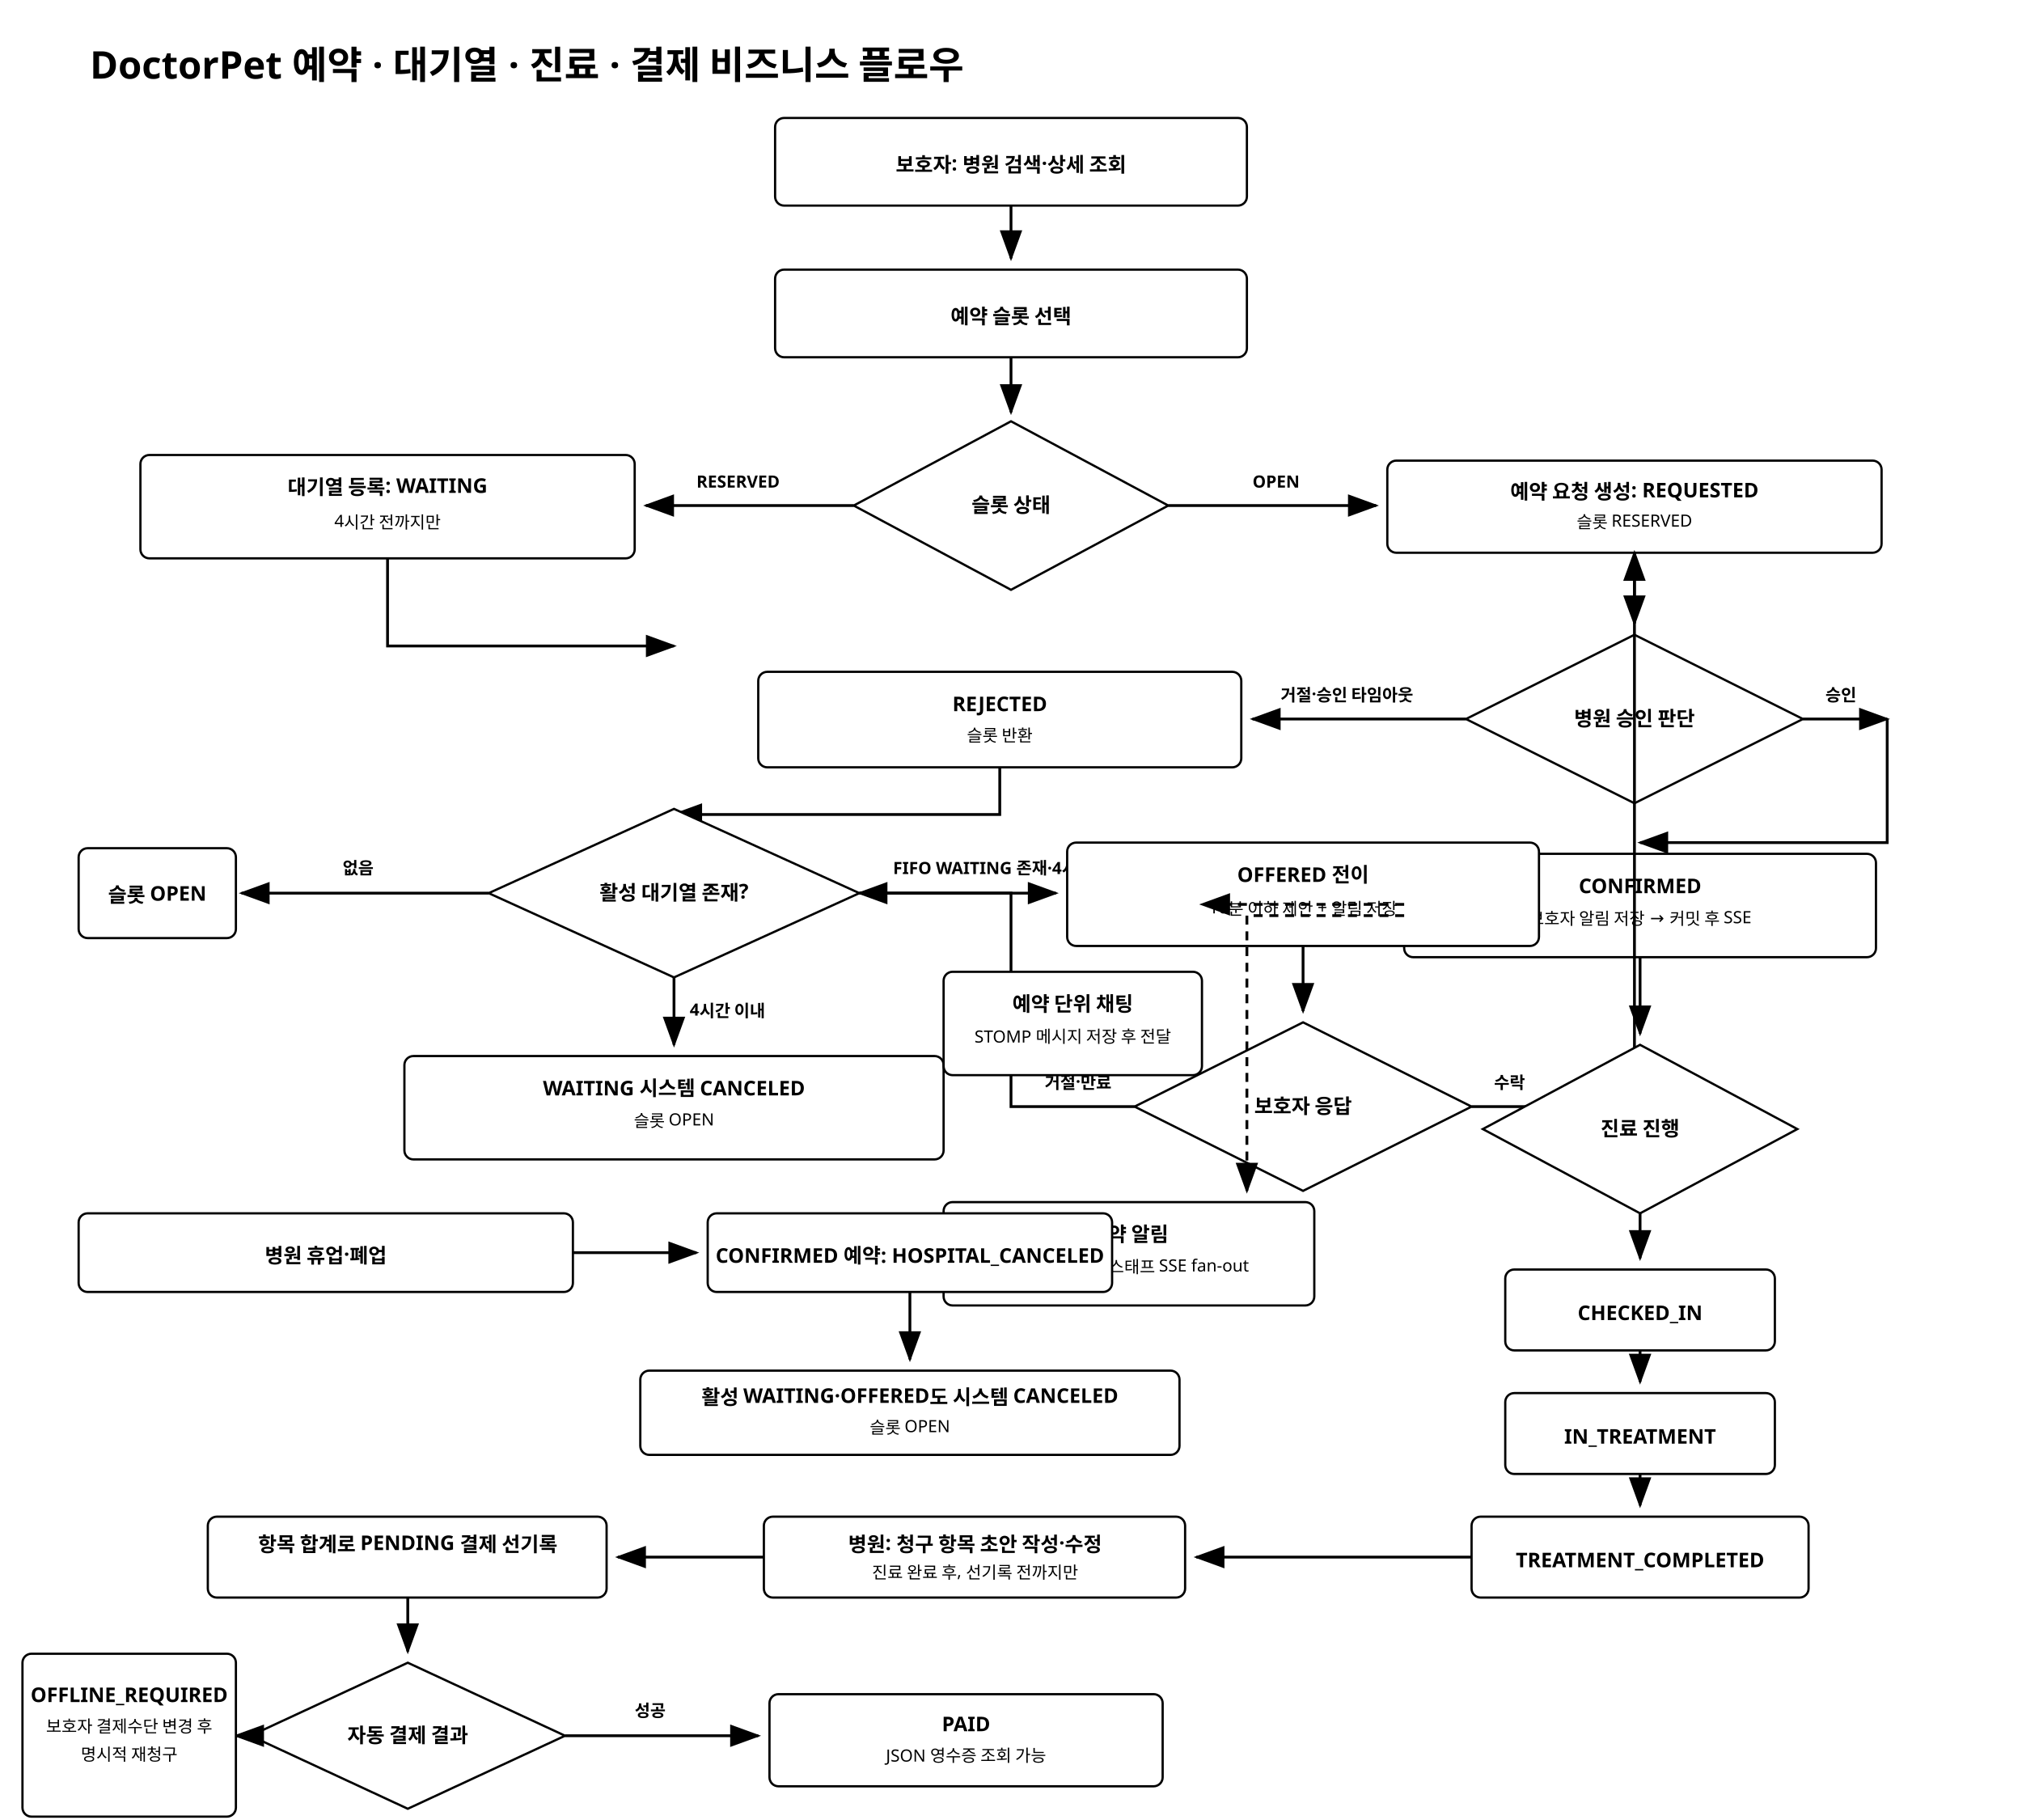
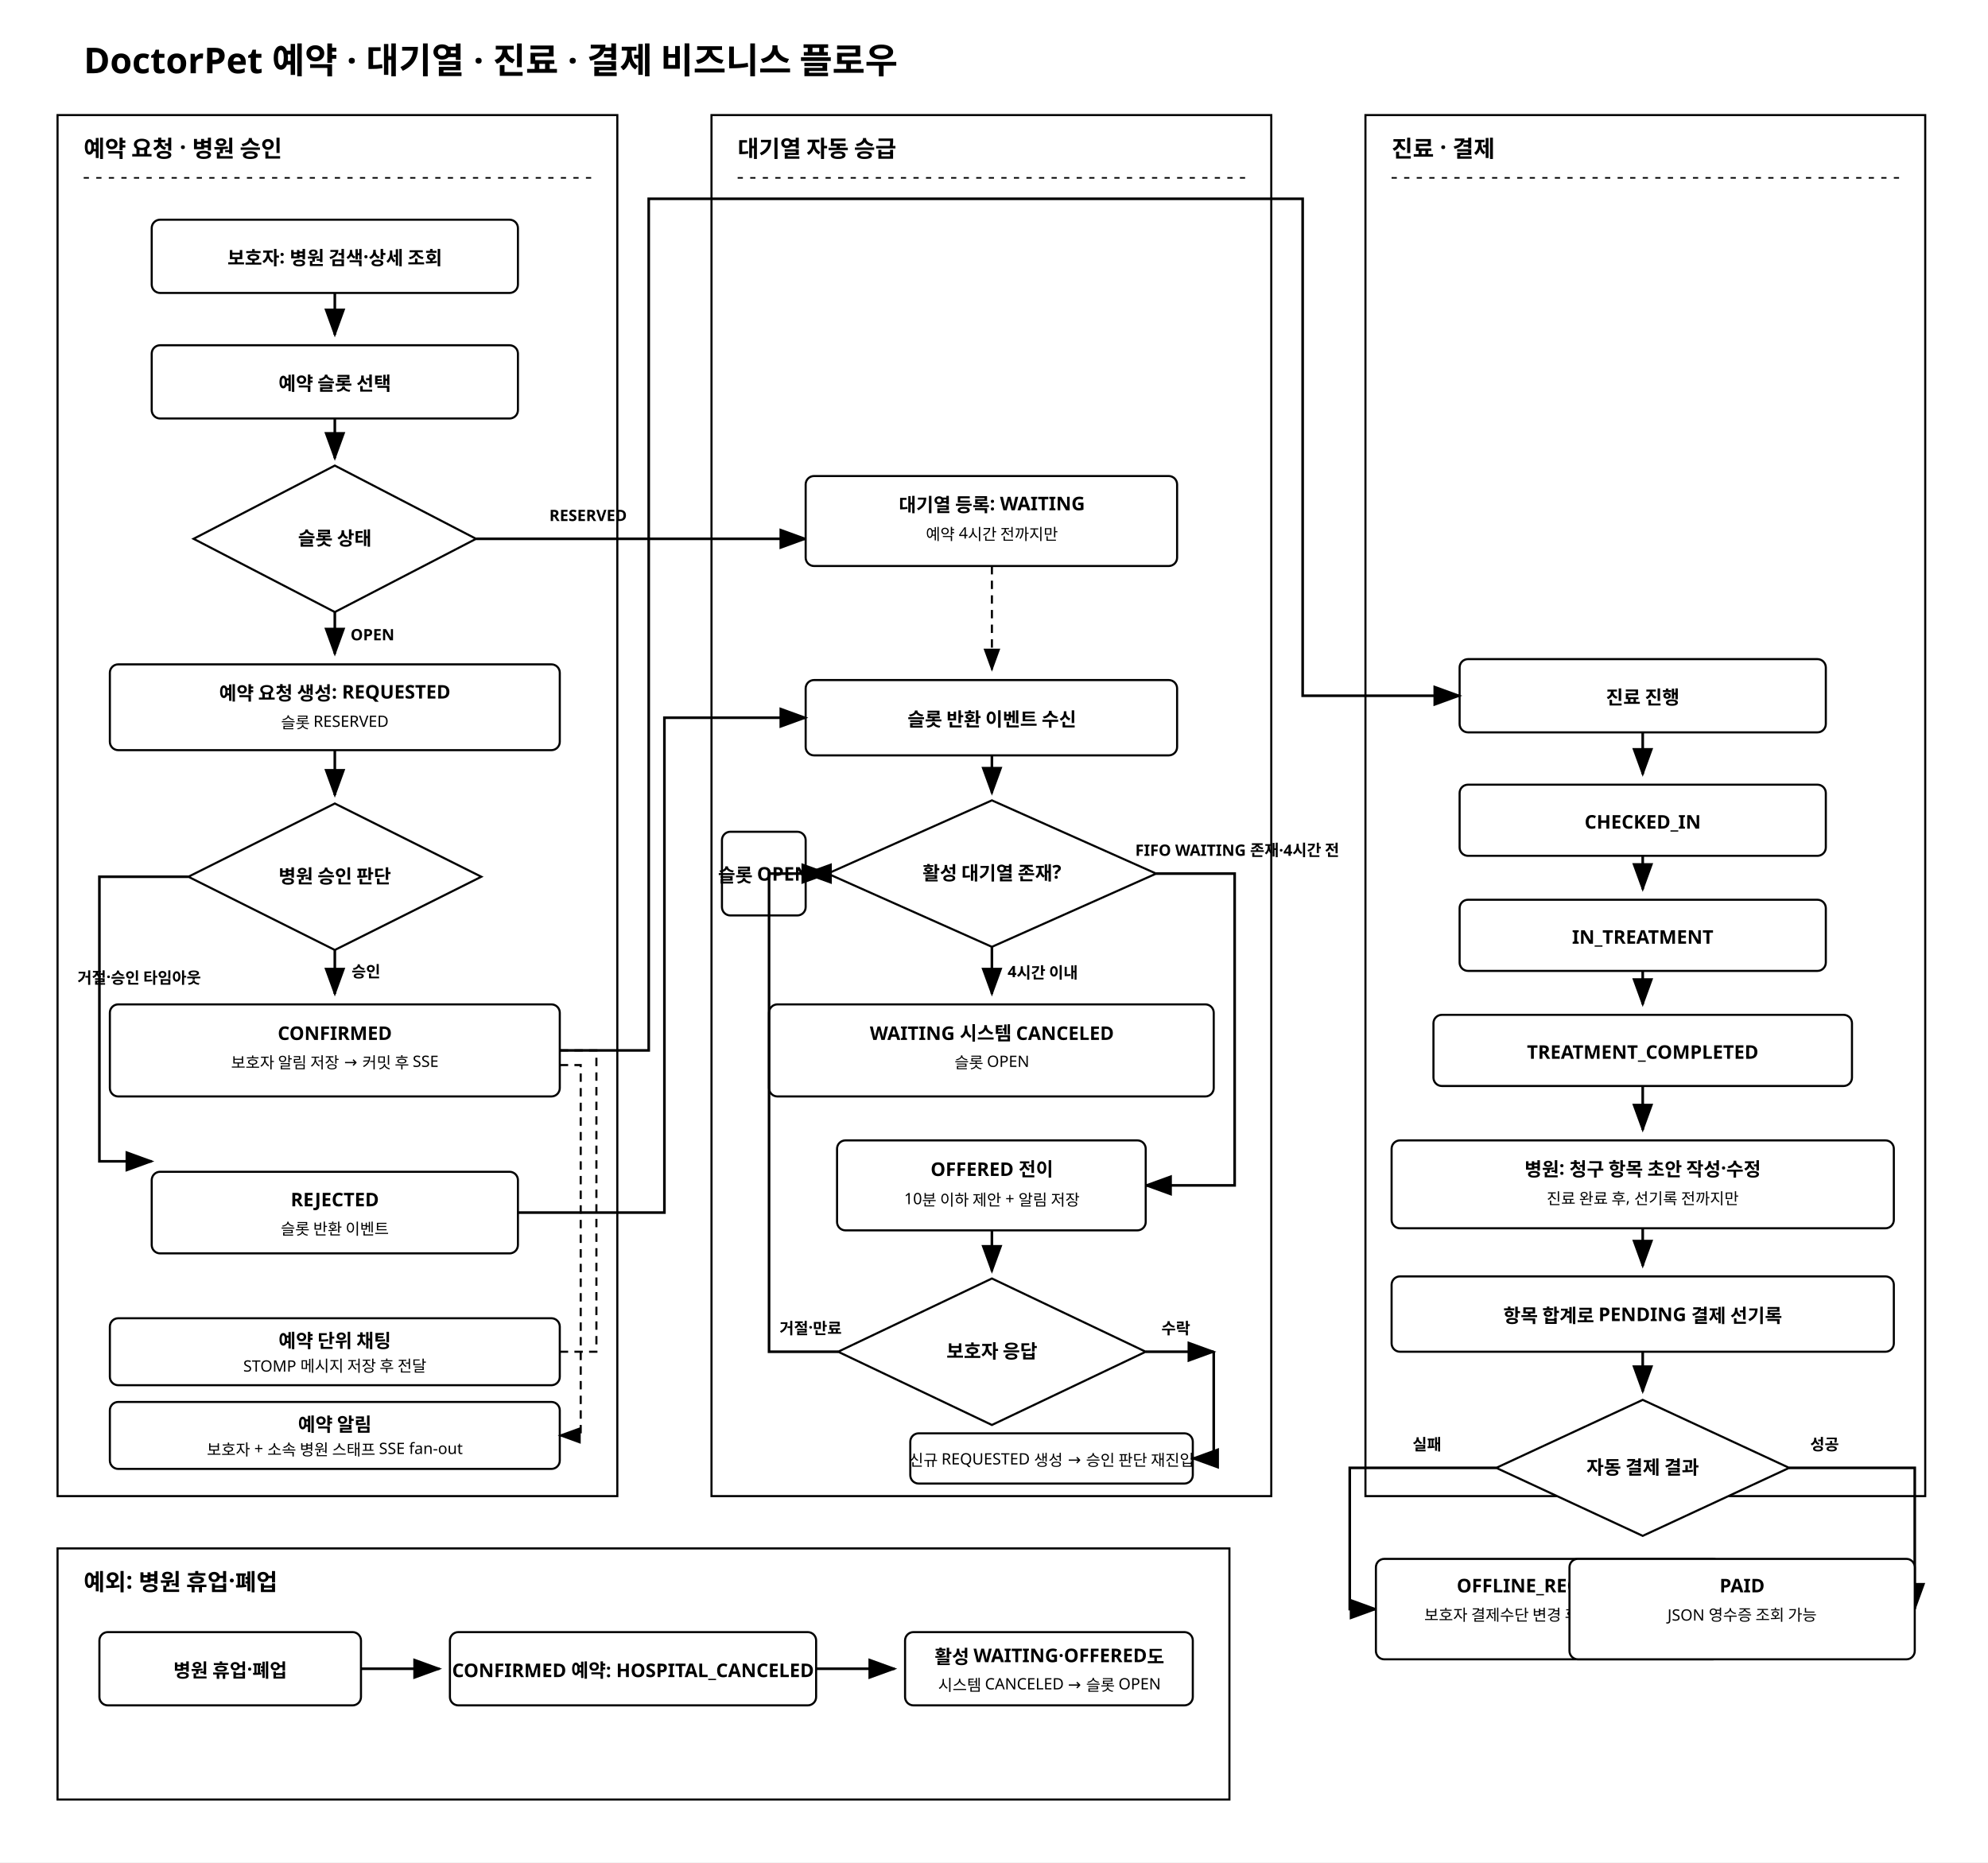
- <svg xmlns="http://www.w3.org/2000/svg" width="1800" height="1620" viewBox="0 0 1800 1620" role="img" aria-labelledby="title desc">
+ <svg xmlns="http://www.w3.org/2000/svg" width="1900" height="1780" viewBox="0 0 1900 1780" role="img" aria-labelledby="title desc">
  <defs>
    <style>
-       .title{font:700 34px 'Malgun Gothic','Noto Sans KR',sans-serif;fill:#000}.text{font:600 18px 'Malgun Gothic','Noto Sans KR',sans-serif;fill:#000;text-anchor:middle}.sub{font:500 15px 'Malgun Gothic','Noto Sans KR',sans-serif;fill:#000;text-anchor:middle}.label{font:600 15px 'Malgun Gothic','Noto Sans KR',sans-serif;fill:#000}.box{fill:#fff;stroke:#000;stroke-width:2}.decision{fill:#fff;stroke:#000;stroke-width:2}.edge{stroke:#000;stroke-width:2.5;fill:none;marker-end:url(#arrow)}.dashed{stroke:#000;stroke-width:2.5;stroke-dasharray:8 6;fill:none;marker-end:url(#arrow)}
+       .title{font:700 34px 'Malgun Gothic','Noto Sans KR',sans-serif;fill:#000}.lane{font:700 22px 'Malgun Gothic','Noto Sans KR',sans-serif;fill:#000}.text{font:600 18px 'Malgun Gothic','Noto Sans KR',sans-serif;fill:#000;text-anchor:middle}.sub{font:500 15px 'Malgun Gothic','Noto Sans KR',sans-serif;fill:#000;text-anchor:middle}.label{font:600 15px 'Malgun Gothic','Noto Sans KR',sans-serif;fill:#000}.box{fill:#fff;stroke:#000;stroke-width:2}.decision{fill:#fff;stroke:#000;stroke-width:2}.edge{stroke:#000;stroke-width:2.5;fill:none;marker-end:url(#arrow)}.dashed{stroke:#000;stroke-width:2;stroke-dasharray:8 6;fill:none;marker-end:url(#arrow)}.guide{stroke:#000;stroke-width:1.5;stroke-dasharray:5 7;fill:none}
    </style>
    <marker id="arrow" markerWidth="12" markerHeight="12" refX="10" refY="4" orient="auto">
      <path d="M0,0 L11,4 L0,8 Z" fill="#000" />
    </marker>
  </defs>
-   <rect width="1800" height="1620" fill="#fff" />
+   <rect width="1900" height="1780" fill="#fff" />
  <text x="80" y="70" class="title">DoctorPet 예약 · 대기열 · 진료 · 결제 비즈니스 플로우</text>
-   <rect x="690" y="105" width="420" height="78" rx="8" class="box" />
-   <text x="900" y="153" class="text">보호자: 병원 검색·상세 조회</text>
-   <path d="M900 183V230" class="edge" />
-   <rect x="690" y="240" width="420" height="78" rx="8" class="box" />
-   <text x="900" y="288" class="text">예약 슬롯 선택</text>
-   <path d="M900 318V367" class="edge" />
-   <polygon points="900,375 1040,450 900,525 760,450" class="decision" />
-   <text x="900" y="456" class="text">슬롯 상태</text>
-   <path d="M1040 450H1225" class="edge" />
-   <text x="1115" y="434" class="label">OPEN</text>
-   <rect x="1235" y="410" width="440" height="82" rx="8" class="box" />
-   <text x="1455" y="444" class="text">예약 요청 생성: REQUESTED</text>
-   <text x="1455" y="470" class="sub">슬롯 RESERVED</text>
-   <path d="M760 450H575" class="edge" />
-   <text x="620" y="434" class="label">RESERVED</text>
-   <rect x="125" y="405" width="440" height="92" rx="8" class="box" />
-   <text x="345" y="440" class="text">대기열 등록: WAITING</text>
-   <text x="345" y="469" class="sub">4시간 전까지만</text>
-   <path d="M1455 492V555" class="edge" />
-   <polygon points="1455,565 1605,640 1455,715 1305,640" class="decision" />
-   <text x="1455" y="646" class="text">병원 승인 판단</text>
-   <path d="M1305 640H1115" class="edge" />
-   <text x="1140" y="624" class="label">거절·승인 타임아웃</text>
-   <rect x="675" y="598" width="430" height="85" rx="8" class="box" />
-   <text x="890" y="633" class="text">REJECTED</text>
-   <text x="890" y="660" class="sub">슬롯 반환</text>
-   <path d="M1605 640H1680" class="edge" />
-   <text x="1625" y="624" class="label">승인</text>
-   <path d="M1680 640V750H1460" class="edge" />
-   <rect x="1250" y="760" width="420" height="92" rx="8" class="box" />
-   <text x="1460" y="795" class="text">CONFIRMED</text>
-   <text x="1460" y="823" class="sub">보호자 알림 저장 → 커밋 후 SSE</text>
-   <path d="M345 497V575H600" class="edge" />
-   <path d="M890 683V725H600" class="edge" />
-   <polygon points="600,720 765,795 600,870 435,795" class="decision" />
-   <text x="600" y="801" class="text">활성 대기열 존재?</text>
-   <path d="M435 795H215" class="edge" />
-   <text x="305" y="778" class="label">없음</text>
-   <rect x="70" y="755" width="140" height="80" rx="8" class="box" />
-   <text x="140" y="803" class="text">슬롯 OPEN</text>
-   <path d="M600 870V930" class="edge" />
-   <text x="614" y="904" class="label">4시간 이내</text>
-   <rect x="360" y="940" width="480" height="92" rx="8" class="box" />
-   <text x="600" y="975" class="text">WAITING 시스템 CANCELED</text>
-   <text x="600" y="1003" class="sub">슬롯 OPEN</text>
-   <path d="M765 795H940" class="edge" />
-   <text x="795" y="778" class="label">FIFO WAITING 존재·4시간 전</text>
-   <rect x="950" y="750" width="420" height="92" rx="8" class="box" />
-   <text x="1160" y="785" class="text">OFFERED 전이</text>
-   <text x="1160" y="813" class="sub">10분 이하 제안 + 알림 저장</text>
-   <path d="M1160 842V900" class="edge" />
-   <polygon points="1160,910 1310,985 1160,1060 1010,985" class="decision" />
-   <text x="1160" y="991" class="text">보호자 응답</text>
-   <path d="M1010 985H900V795H765" class="edge" />
-   <text x="930" y="969" class="label">거절·만료</text>
-   <path d="M1310 985H1455V492" class="edge" />
-   <text x="1330" y="969" class="label">수락</text>
-   <path d="M1460 852V920" class="edge" />
-   <polygon points="1460,930 1600,1005 1460,1080 1320,1005" class="decision" />
-   <text x="1460" y="1011" class="text">진료 진행</text>
-   <path d="M1460 1080V1120" class="edge" />
-   <rect x="1340" y="1130" width="240" height="72" rx="8" class="box" />
-   <text x="1460" y="1175" class="text">CHECKED_IN</text>
-   <path d="M1460 1202V1230" class="edge" />
-   <rect x="1340" y="1240" width="240" height="72" rx="8" class="box" />
-   <text x="1460" y="1285" class="text">IN_TREATMENT</text>
-   <path d="M1460 1312V1340" class="edge" />
-   <rect x="1310" y="1350" width="300" height="72" rx="8" class="box" />
-   <text x="1460" y="1395" class="text">TREATMENT_COMPLETED</text>
-   <path d="M1310 1386H1065" class="edge" />
-   <rect x="680" y="1350" width="375" height="72" rx="8" class="box" />
-   <text x="868" y="1381" class="text">병원: 청구 항목 초안 작성·수정</text>
-   <text x="868" y="1405" class="sub">진료 완료 후, 선기록 전까지만</text>
-   <path d="M680 1386H550" class="edge" />
-   <rect x="185" y="1350" width="355" height="72" rx="8" class="box" />
-   <text x="363" y="1381" class="text">항목 합계로 PENDING 결제 선기록</text>
-   <path d="M363 1422V1470" class="edge" />
-   <polygon points="363,1480 503,1545 363,1610 223,1545" class="decision" />
-   <text x="363" y="1551" class="text">자동 결제 결과</text>
-   <path d="M503 1545H675" class="edge" />
-   <text x="565" y="1528" class="label">성공</text>
-   <rect x="685" y="1508" width="350" height="82" rx="8" class="box" />
-   <text x="860" y="1541" class="text">PAID</text>
-   <text x="860" y="1568" class="sub">JSON 영수증 조회 가능</text>
-   <path d="M223 1545H210" class="edge" />
-   <text x="125" y="1528" class="label">실패</text>
-   <rect x="20" y="1472" width="190" height="145" rx="8" class="box" />
-   <text x="115" y="1515" class="text">OFFLINE_REQUIRED</text>
-   <text x="115" y="1542" class="sub">보호자 결제수단 변경 후</text>
-   <text x="115" y="1567" class="sub">명시적 재청구</text>
-   <path d="M1250 805H1070" class="dashed" />
-   <rect x="840" y="865" width="230" height="92" rx="8" class="box" />
-   <text x="955" y="900" class="text">예약 단위 채팅</text>
-   <text x="955" y="928" class="sub">STOMP 메시지 저장 후 전달</text>
-   <path d="M1250 815H1110V1060" class="dashed" />
-   <rect x="840" y="1070" width="330" height="92" rx="8" class="box" />
-   <text x="1005" y="1105" class="text">예약 알림</text>
-   <text x="1005" y="1133" class="sub">보호자 + 병원 스태프 SSE fan-out</text>
-   <rect x="70" y="1080" width="440" height="70" rx="8" class="box" />
-   <text x="290" y="1124" class="text">병원 휴업·폐업</text>
-   <path d="M510 1115H620" class="edge" />
-   <rect x="630" y="1080" width="360" height="70" rx="8" class="box" />
-   <text x="810" y="1124" class="text">CONFIRMED 예약: HOSPITAL_CANCELED</text>
-   <path d="M810 1150V1210" class="edge" />
-   <rect x="570" y="1220" width="480" height="75" rx="8" class="box" />
-   <text x="810" y="1250" class="text">활성 WAITING·OFFERED도 시스템 CANCELED</text>
-   <text x="810" y="1276" class="sub">슬롯 OPEN</text>
+   <rect x="55" y="110" width="535" height="1320" fill="#fff" stroke="#000" stroke-width="2" />
+   <rect x="680" y="110" width="535" height="1320" fill="#fff" stroke="#000" stroke-width="2" />
+   <rect x="1305" y="110" width="535" height="1320" fill="#fff" stroke="#000" stroke-width="2" />
+   <text x="80" y="150" class="lane">예약 요청 · 병원 승인</text>
+   <text x="705" y="150" class="lane">대기열 자동 승급</text>
+   <text x="1330" y="150" class="lane">진료 · 결제</text>
+   <path d="M80 170H565 M705 170H1190 M1330 170H1815" class="guide" />
+   <rect x="145" y="210" width="350" height="70" rx="8" class="box" />
+   <text x="320" y="253" class="text">보호자: 병원 검색·상세 조회</text>
+   <path d="M320 280V320" class="edge" />
+   <rect x="145" y="330" width="350" height="70" rx="8" class="box" />
+   <text x="320" y="373" class="text">예약 슬롯 선택</text>
+   <path d="M320 400V438" class="edge" />
+   <polygon points="320,445 455,515 320,585 185,515" class="decision" />
+   <text x="320" y="521" class="text">슬롯 상태</text>
+   <path d="M320 585V625" class="edge" />
+   <text x="335" y="612" class="label">OPEN</text>
+   <rect x="105" y="635" width="430" height="82" rx="8" class="box" />
+   <text x="320" y="669" class="text">예약 요청 생성: REQUESTED</text>
+   <text x="320" y="696" class="sub">슬롯 RESERVED</text>
+   <path d="M320 717V760" class="edge" />
+   <polygon points="320,768 460,838 320,908 180,838" class="decision" />
+   <text x="320" y="844" class="text">병원 승인 판단</text>
+   <path d="M320 908V950" class="edge" />
+   <text x="336" y="934" class="label">승인</text>
+   <rect x="105" y="960" width="430" height="88" rx="8" class="box" />
+   <text x="320" y="994" class="text">CONFIRMED</text>
+   <text x="320" y="1021" class="sub">보호자 알림 저장 → 커밋 후 SSE</text>
+   <path d="M180 838H95V1110H145" class="edge" />
+   <text x="74" y="940" class="label">거절·승인 타임아웃</text>
+   <rect x="145" y="1120" width="350" height="78" rx="8" class="box" />
+   <text x="320" y="1153" class="text">REJECTED</text>
+   <text x="320" y="1180" class="sub">슬롯 반환 이벤트</text>
+   <path d="M455 515H770" class="edge" />
+   <text x="525" y="498" class="label">RESERVED</text>
+   <rect x="105" y="1260" width="430" height="64" rx="8" class="box" />
+   <text x="320" y="1288" class="text">예약 단위 채팅</text>
+   <text x="320" y="1311" class="sub">STOMP 메시지 저장 후 전달</text>
+   <rect x="105" y="1340" width="430" height="64" rx="8" class="box" />
+   <text x="320" y="1368" class="text">예약 알림</text>
+   <text x="320" y="1391" class="sub">보호자 + 소속 병원 스태프 SSE fan-out</text>
+   <path d="M535 1004H570V1292H535 M535 1018H555V1372H535" class="dashed" />
+   <rect x="770" y="455" width="355" height="86" rx="8" class="box" />
+   <text x="948" y="489" class="text">대기열 등록: WAITING</text>
+   <text x="948" y="516" class="sub">예약 4시간 전까지만</text>
+   <path d="M948 541V640" class="dashed" />
+   <rect x="770" y="650" width="355" height="72" rx="8" class="box" />
+   <text x="948" y="694" class="text">슬롯 반환 이벤트 수신</text>
+   <path d="M495 1159H635V686H770" class="edge" />
+   <path d="M948 722V758" class="edge" />
+   <polygon points="948,765 1105,835 948,905 791,835" class="decision" />
+   <text x="948" y="841" class="text">활성 대기열 존재?</text>
+   <path d="M791 835H770" class="edge" />
+   <text x="725" y="818" class="label">없음</text>
+   <rect x="690" y="795" width="80" height="80" rx="8" class="box" />
+   <text x="730" y="843" class="text">슬롯 OPEN</text>
+   <path d="M948 905V950" class="edge" />
+   <text x="963" y="934" class="label">4시간 이내</text>
+   <rect x="735" y="960" width="425" height="88" rx="8" class="box" />
+   <text x="948" y="994" class="text">WAITING 시스템 CANCELED</text>
+   <text x="948" y="1021" class="sub">슬롯 OPEN</text>
+   <path d="M1105 835H1180V1133H1095" class="edge" />
+   <text x="1085" y="818" class="label">FIFO WAITING 존재·4시간 전</text>
+   <rect x="800" y="1090" width="295" height="86" rx="8" class="box" />
+   <text x="948" y="1124" class="text">OFFERED 전이</text>
+   <text x="948" y="1151" class="sub">10분 이하 제안 + 알림 저장</text>
+   <path d="M948 1176V1215" class="edge" />
+   <polygon points="948,1222 1095,1292 948,1362 801,1292" class="decision" />
+   <text x="948" y="1298" class="text">보호자 응답</text>
+   <path d="M801 1292H735V835H791" class="edge" />
+   <text x="745" y="1275" class="label">거절·만료</text>
+   <path d="M1095 1292H1160" class="edge" />
+   <text x="1110" y="1275" class="label">수락</text>
+   <rect x="870" y="1370" width="270" height="48" rx="8" class="box" />
+   <text x="1005" y="1401" class="sub">신규 REQUESTED 생성 → 승인 판단 재진입</text>
+   <path d="M1160 1292V1394H1140" class="edge" />
+   <rect x="1395" y="630" width="350" height="70" rx="8" class="box" />
+   <text x="1570" y="673" class="text">진료 진행</text>
+   <path d="M535 1004H620V190H1245V665H1395" class="edge" />
+   <path d="M1570 700V740" class="edge" />
+   <rect x="1395" y="750" width="350" height="68" rx="8" class="box" />
+   <text x="1570" y="792" class="text">CHECKED_IN</text>
+   <path d="M1570 818V850" class="edge" />
+   <rect x="1395" y="860" width="350" height="68" rx="8" class="box" />
+   <text x="1570" y="902" class="text">IN_TREATMENT</text>
+   <path d="M1570 928V960" class="edge" />
+   <rect x="1370" y="970" width="400" height="68" rx="8" class="box" />
+   <text x="1570" y="1012" class="text">TREATMENT_COMPLETED</text>
+   <path d="M1570 1038V1080" class="edge" />
+   <rect x="1330" y="1090" width="480" height="84" rx="8" class="box" />
+   <text x="1570" y="1124" class="text">병원: 청구 항목 초안 작성·수정</text>
+   <text x="1570" y="1151" class="sub">진료 완료 후, 선기록 전까지만</text>
+   <path d="M1570 1174V1210" class="edge" />
+   <rect x="1330" y="1220" width="480" height="72" rx="8" class="box" />
+   <text x="1570" y="1264" class="text">항목 합계로 PENDING 결제 선기록</text>
+   <path d="M1570 1292V1330" class="edge" />
+   <polygon points="1570,1338 1710,1403 1570,1468 1430,1403" class="decision" />
+   <text x="1570" y="1409" class="text">자동 결제 결과</text>
+   <path d="M1430 1403H1290V1538H1315" class="edge" />
+   <text x="1350" y="1386" class="label">실패</text>
+   <rect x="1315" y="1490" width="330" height="96" rx="8" class="box" />
+   <text x="1480" y="1522" class="text">OFFLINE_REQUIRED</text>
+   <text x="1480" y="1549" class="sub">보호자 결제수단 변경 후 명시적 재청구</text>
+   <path d="M1710 1403H1830V1538H1830" class="edge" />
+   <text x="1730" y="1386" class="label">성공</text>
+   <rect x="1500" y="1490" width="330" height="96" rx="8" class="box" />
+   <text x="1665" y="1522" class="text">PAID</text>
+   <text x="1665" y="1549" class="sub">JSON 영수증 조회 가능</text>
+   <rect x="55" y="1480" width="1120" height="240" fill="#fff" stroke="#000" stroke-width="2" />
+   <text x="80" y="1520" class="lane">예외: 병원 휴업·폐업</text>
+   <rect x="95" y="1560" width="250" height="70" rx="8" class="box" />
+   <text x="220" y="1603" class="text">병원 휴업·폐업</text>
+   <path d="M345 1595H420" class="edge" />
+   <rect x="430" y="1560" width="350" height="70" rx="8" class="box" />
+   <text x="605" y="1603" class="text">CONFIRMED 예약: HOSPITAL_CANCELED</text>
+   <path d="M780 1595H855" class="edge" />
+   <rect x="865" y="1560" width="275" height="70" rx="8" class="box" />
+   <text x="1003" y="1590" class="text">활성 WAITING·OFFERED도</text>
+   <text x="1003" y="1616" class="sub">시스템 CANCELED → 슬롯 OPEN</text>
</svg>
